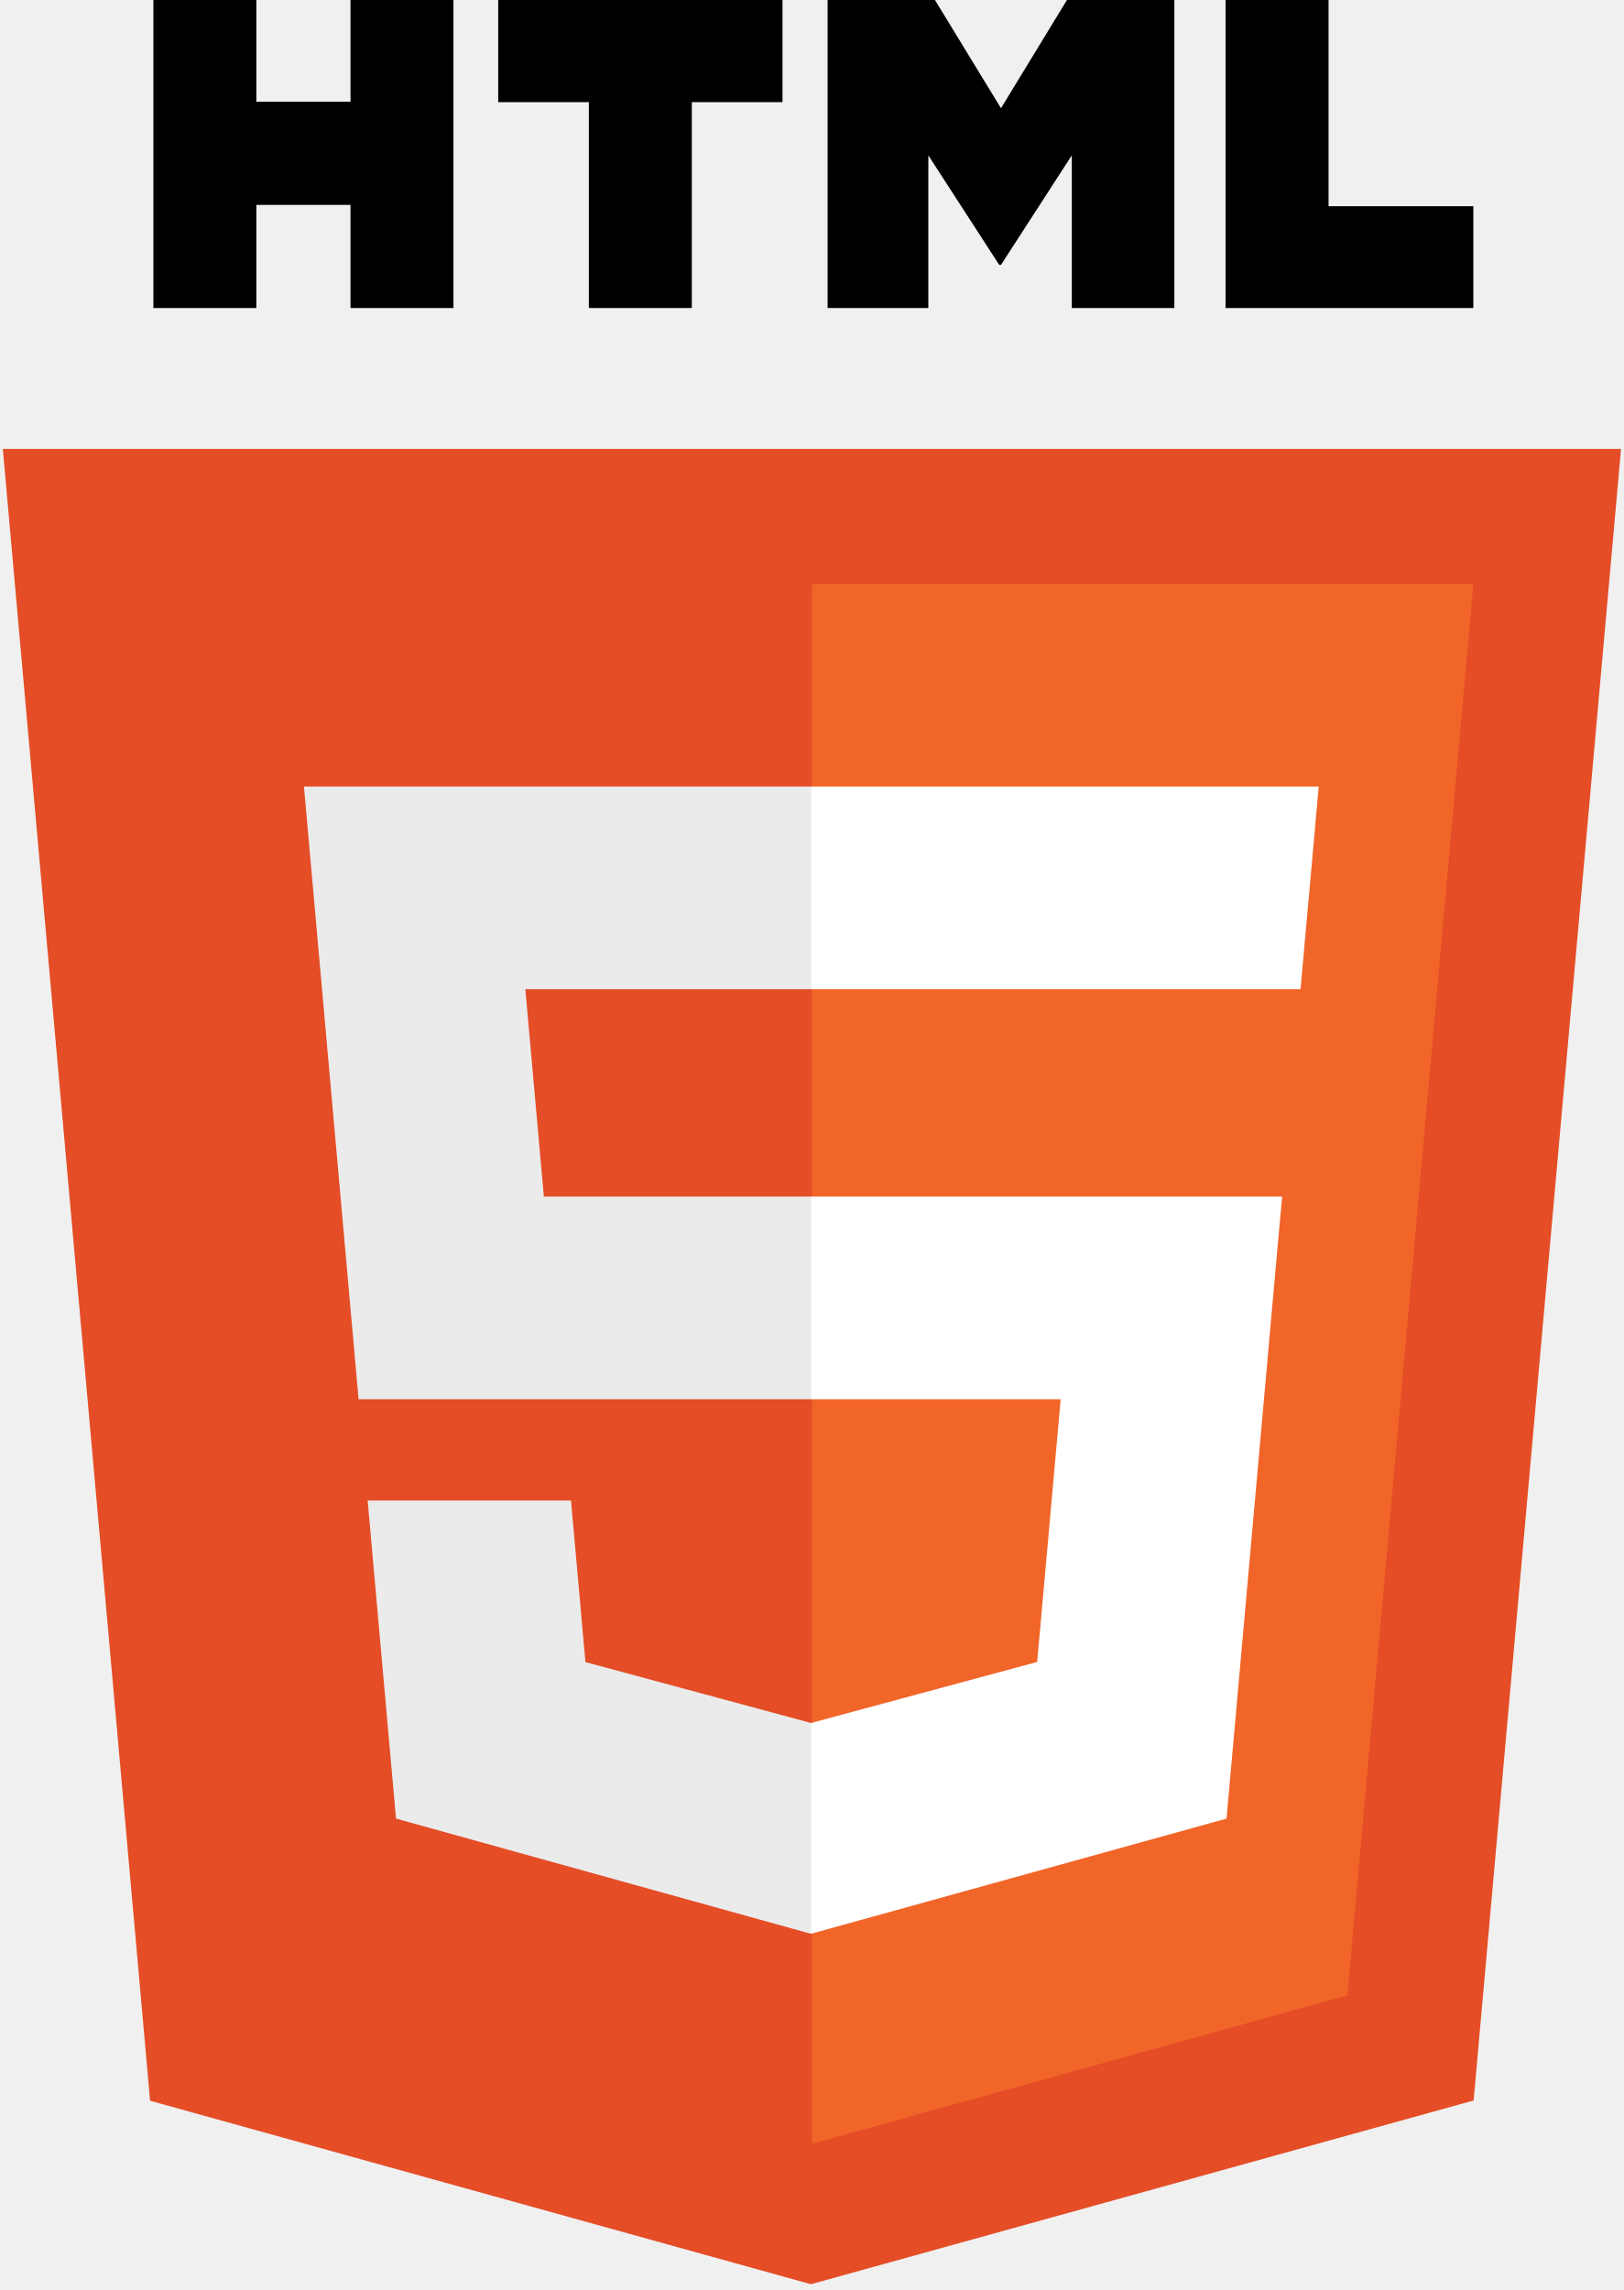
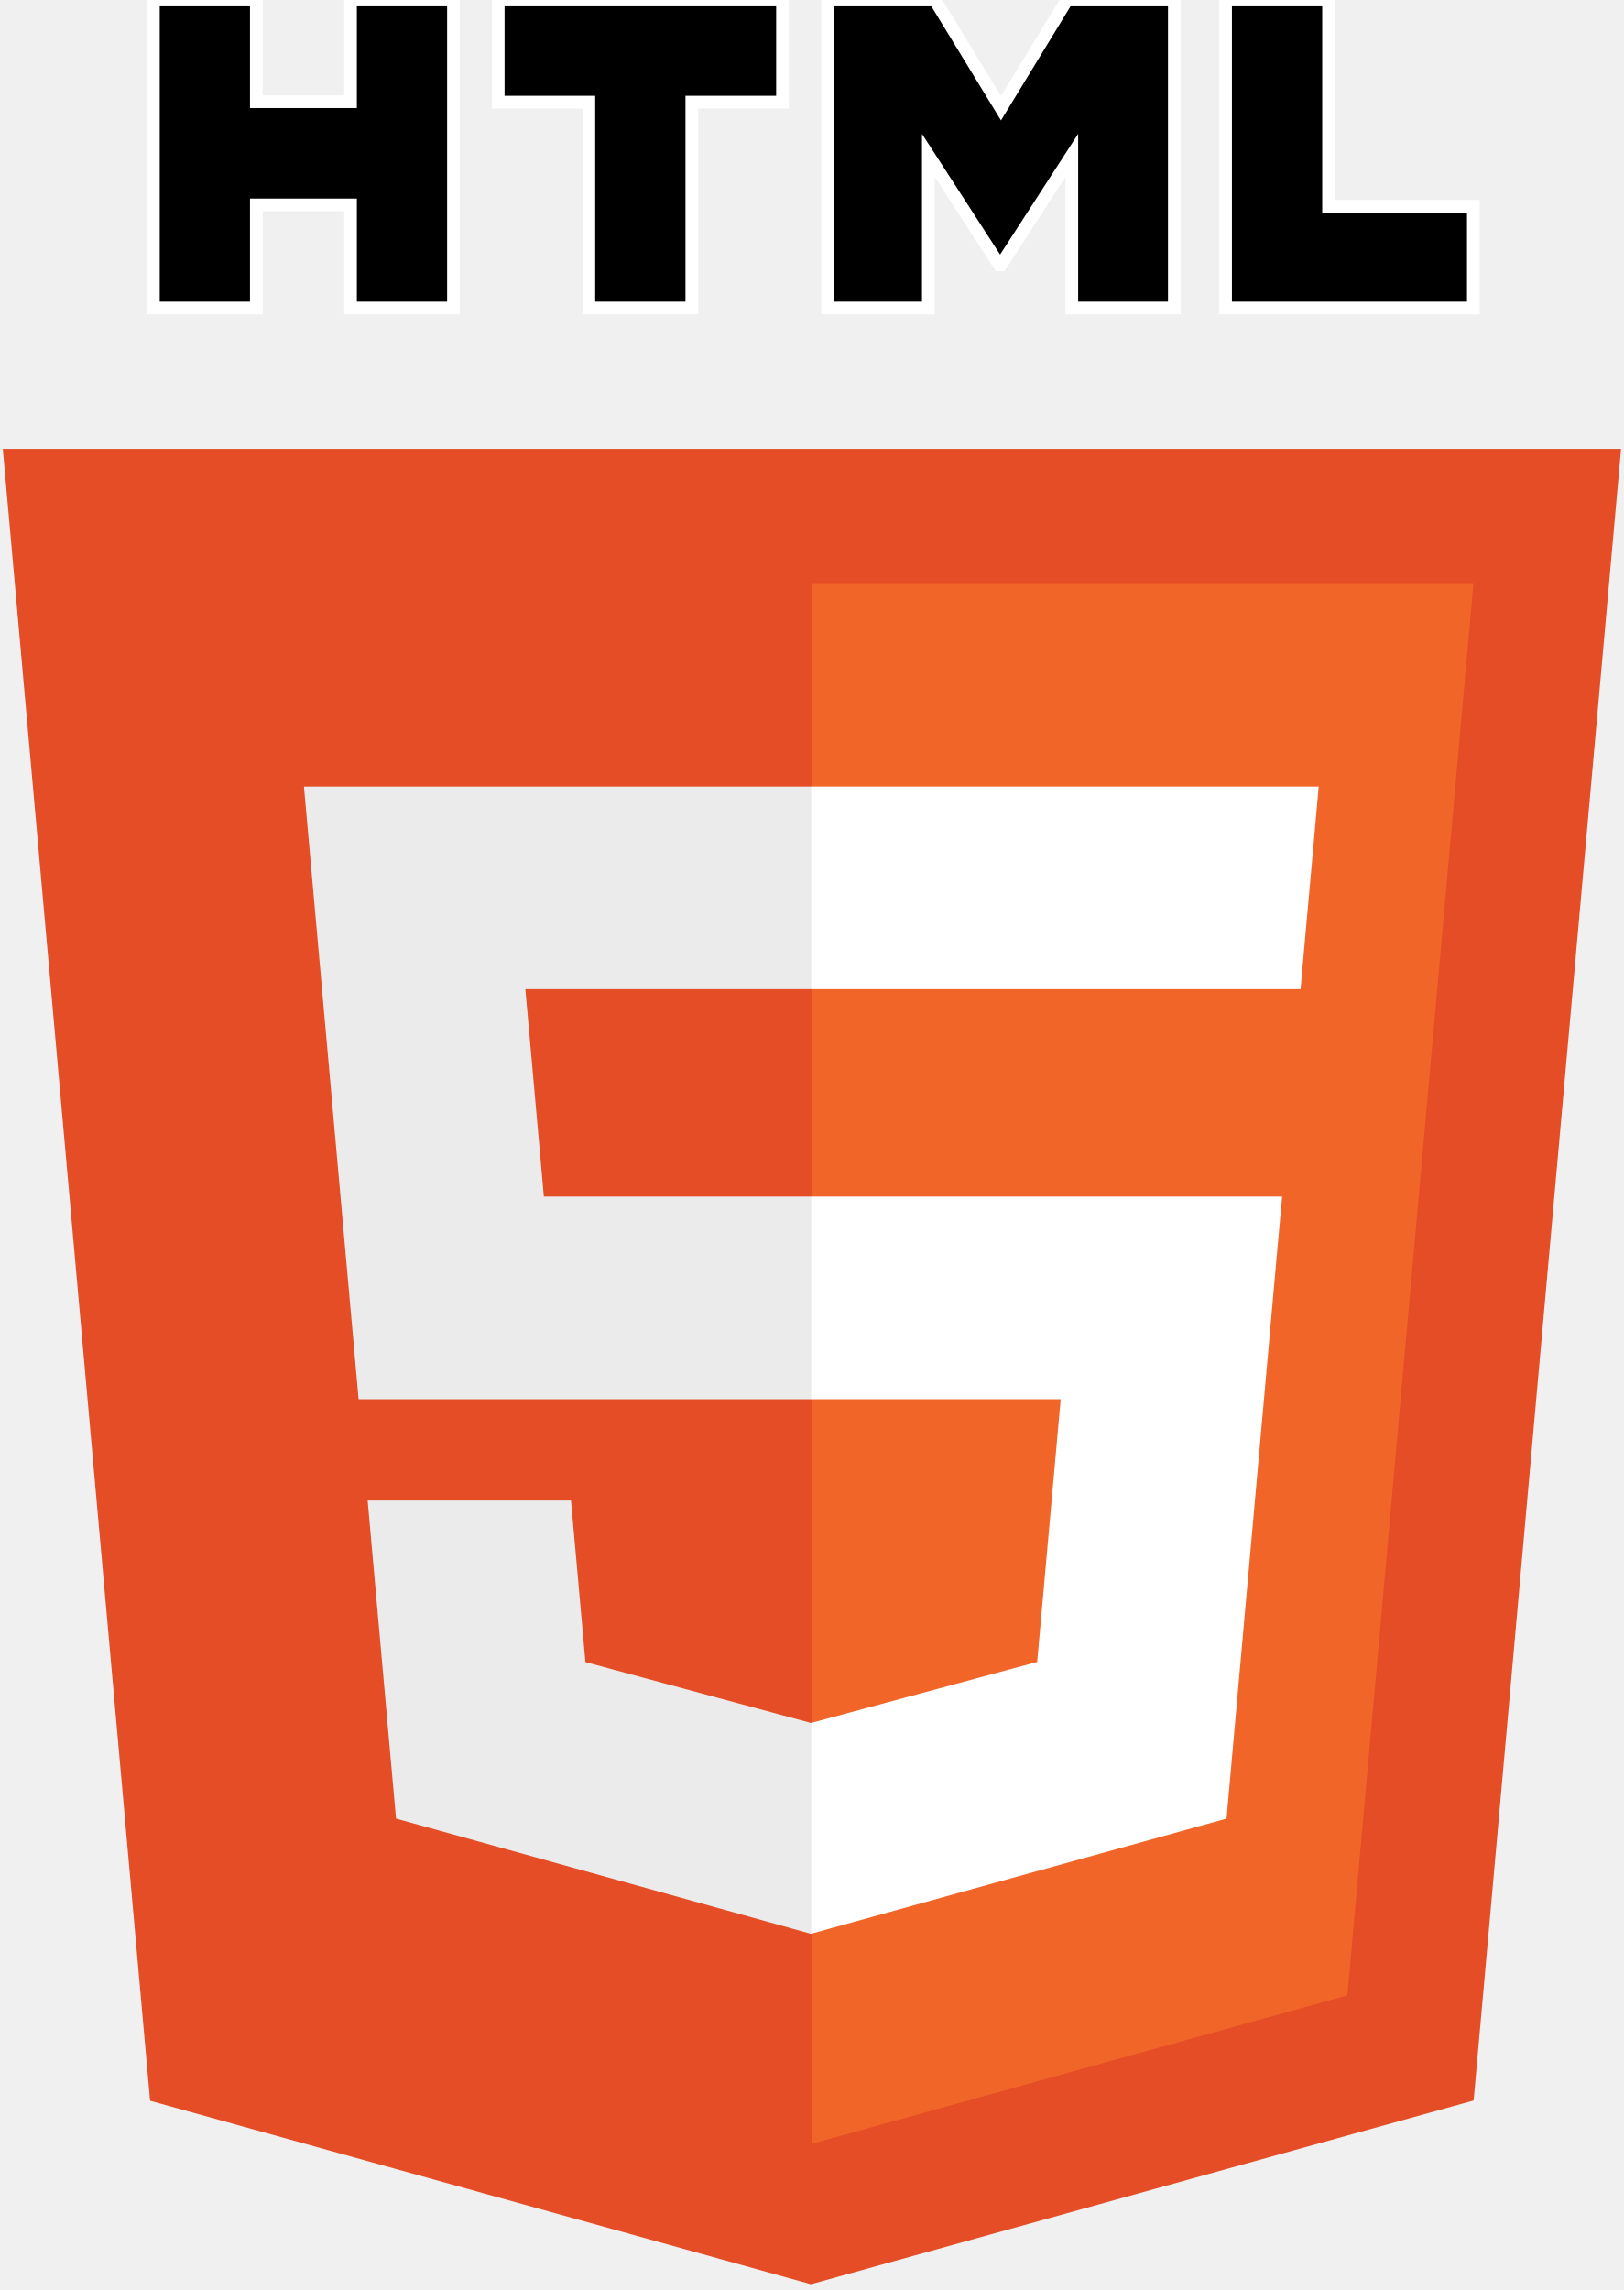
<svg xmlns="http://www.w3.org/2000/svg" width="256px" height="361px" viewBox="0 0 256 361" version="1.1" preserveAspectRatio="xMidYMid">
  <g>
    <path d="M255.555,70.766 L232.314,331.125 L127.844,360.088 L23.662,331.166 L0.445,70.766 L255.555,70.766 L255.555,70.766 Z" fill="#E44D26" />
    <path d="M128,337.95 L212.417,314.547 L232.278,92.057 L128,92.057 L128,337.95 L128,337.95 Z" fill="#F16529" />
    <path d="M82.82,155.932 L128,155.932 L128,123.995 L47.917,123.995 L48.681,132.563 L56.531,220.573 L128,220.573 L128,188.636 L85.739,188.636 L82.82,155.932 L82.82,155.932 Z" fill="#EBEBEB" />
    <path d="M90.018,236.542 L57.958,236.542 L62.432,286.688 L127.853,304.849 L128,304.808 L128,271.58 L127.86,271.617 L92.292,262.013 L90.018,236.542 L90.018,236.542 Z" fill="#EBEBEB" />
-     <path d="M24.181,0 L40.411,0 L40.411,16.035 L55.257,16.035 L55.257,0 L71.488,0 L71.488,48.558 L55.258,48.558 L55.258,32.298 L40.411,32.298 L40.411,48.558 L24.181,48.558 L24.181,0 L24.181,0 L24.181,0 Z" fill="#000000" />
-     <path d="M92.831,16.103 L78.543,16.103 L78.543,0 L123.357,0 L123.357,16.103 L109.062,16.103 L109.062,48.558 L92.832,48.558 L92.832,16.103 L92.831,16.103 L92.831,16.103 Z" fill="#000000" />
-     <path d="M130.469,0 L147.393,0 L157.803,17.062 L168.203,0 L185.132,0 L185.132,48.558 L168.969,48.558 L168.969,24.49 L157.803,41.755 L157.524,41.755 L146.35,24.49 L146.35,48.558 L130.469,48.558 L130.469,0 L130.469,0 Z" fill="#000000" />
-     <path d="M193.21,0 L209.445,0 L209.445,32.508 L232.269,32.508 L232.269,48.558 L193.21,48.558 L193.21,0 L193.21,0 Z" fill="#000000" />
+     <path d="M24.181,0 L40.411,0 L40.411,16.035 L55.257,16.035 L55.257,0 L71.488,0 L71.488,48.558 L55.258,48.558 L55.258,32.298 L40.411,32.298 L40.411,48.558 L24.181,48.558 L24.181,0 L24.181,0 L24.181,0 Z" fill="#000000" stroke="#fff" stroke-width="2px" />
+     <path d="M92.831,16.103 L78.543,16.103 L78.543,0 L123.357,0 L123.357,16.103 L109.062,16.103 L109.062,48.558 L92.832,48.558 L92.832,16.103 L92.831,16.103 L92.831,16.103 Z" fill="#000000" stroke="#fff" stroke-width="2px" />
+     <path d="M130.469,0 L147.393,0 L157.803,17.062 L168.203,0 L185.132,0 L185.132,48.558 L168.969,48.558 L168.969,24.49 L157.803,41.755 L157.524,41.755 L146.35,24.49 L146.35,48.558 L130.469,48.558 L130.469,0 L130.469,0 Z" fill="#000000" stroke="#fff" stroke-width="2px" />
+     <path d="M193.21,0 L209.445,0 L209.445,32.508 L232.269,32.508 L232.269,48.558 L193.21,48.558 L193.21,0 L193.21,0 Z" fill="#000000" stroke="#fff" stroke-width="2px" />
    <path d="M127.89,220.573 L167.217,220.573 L163.509,261.993 L127.89,271.607 L127.89,304.833 L193.362,286.688 L193.843,281.292 L201.348,197.212 L202.127,188.636 L127.89,188.636 L127.89,220.573 L127.89,220.573 Z" fill="#FFFFFF" />
    <path d="M127.89,155.854 L127.89,155.932 L205.033,155.932 L205.673,148.754 L207.129,132.563 L207.892,123.995 L127.89,123.995 L127.89,155.854 L127.89,155.854 Z" fill="#FFFFFF" />
  </g>
</svg>
